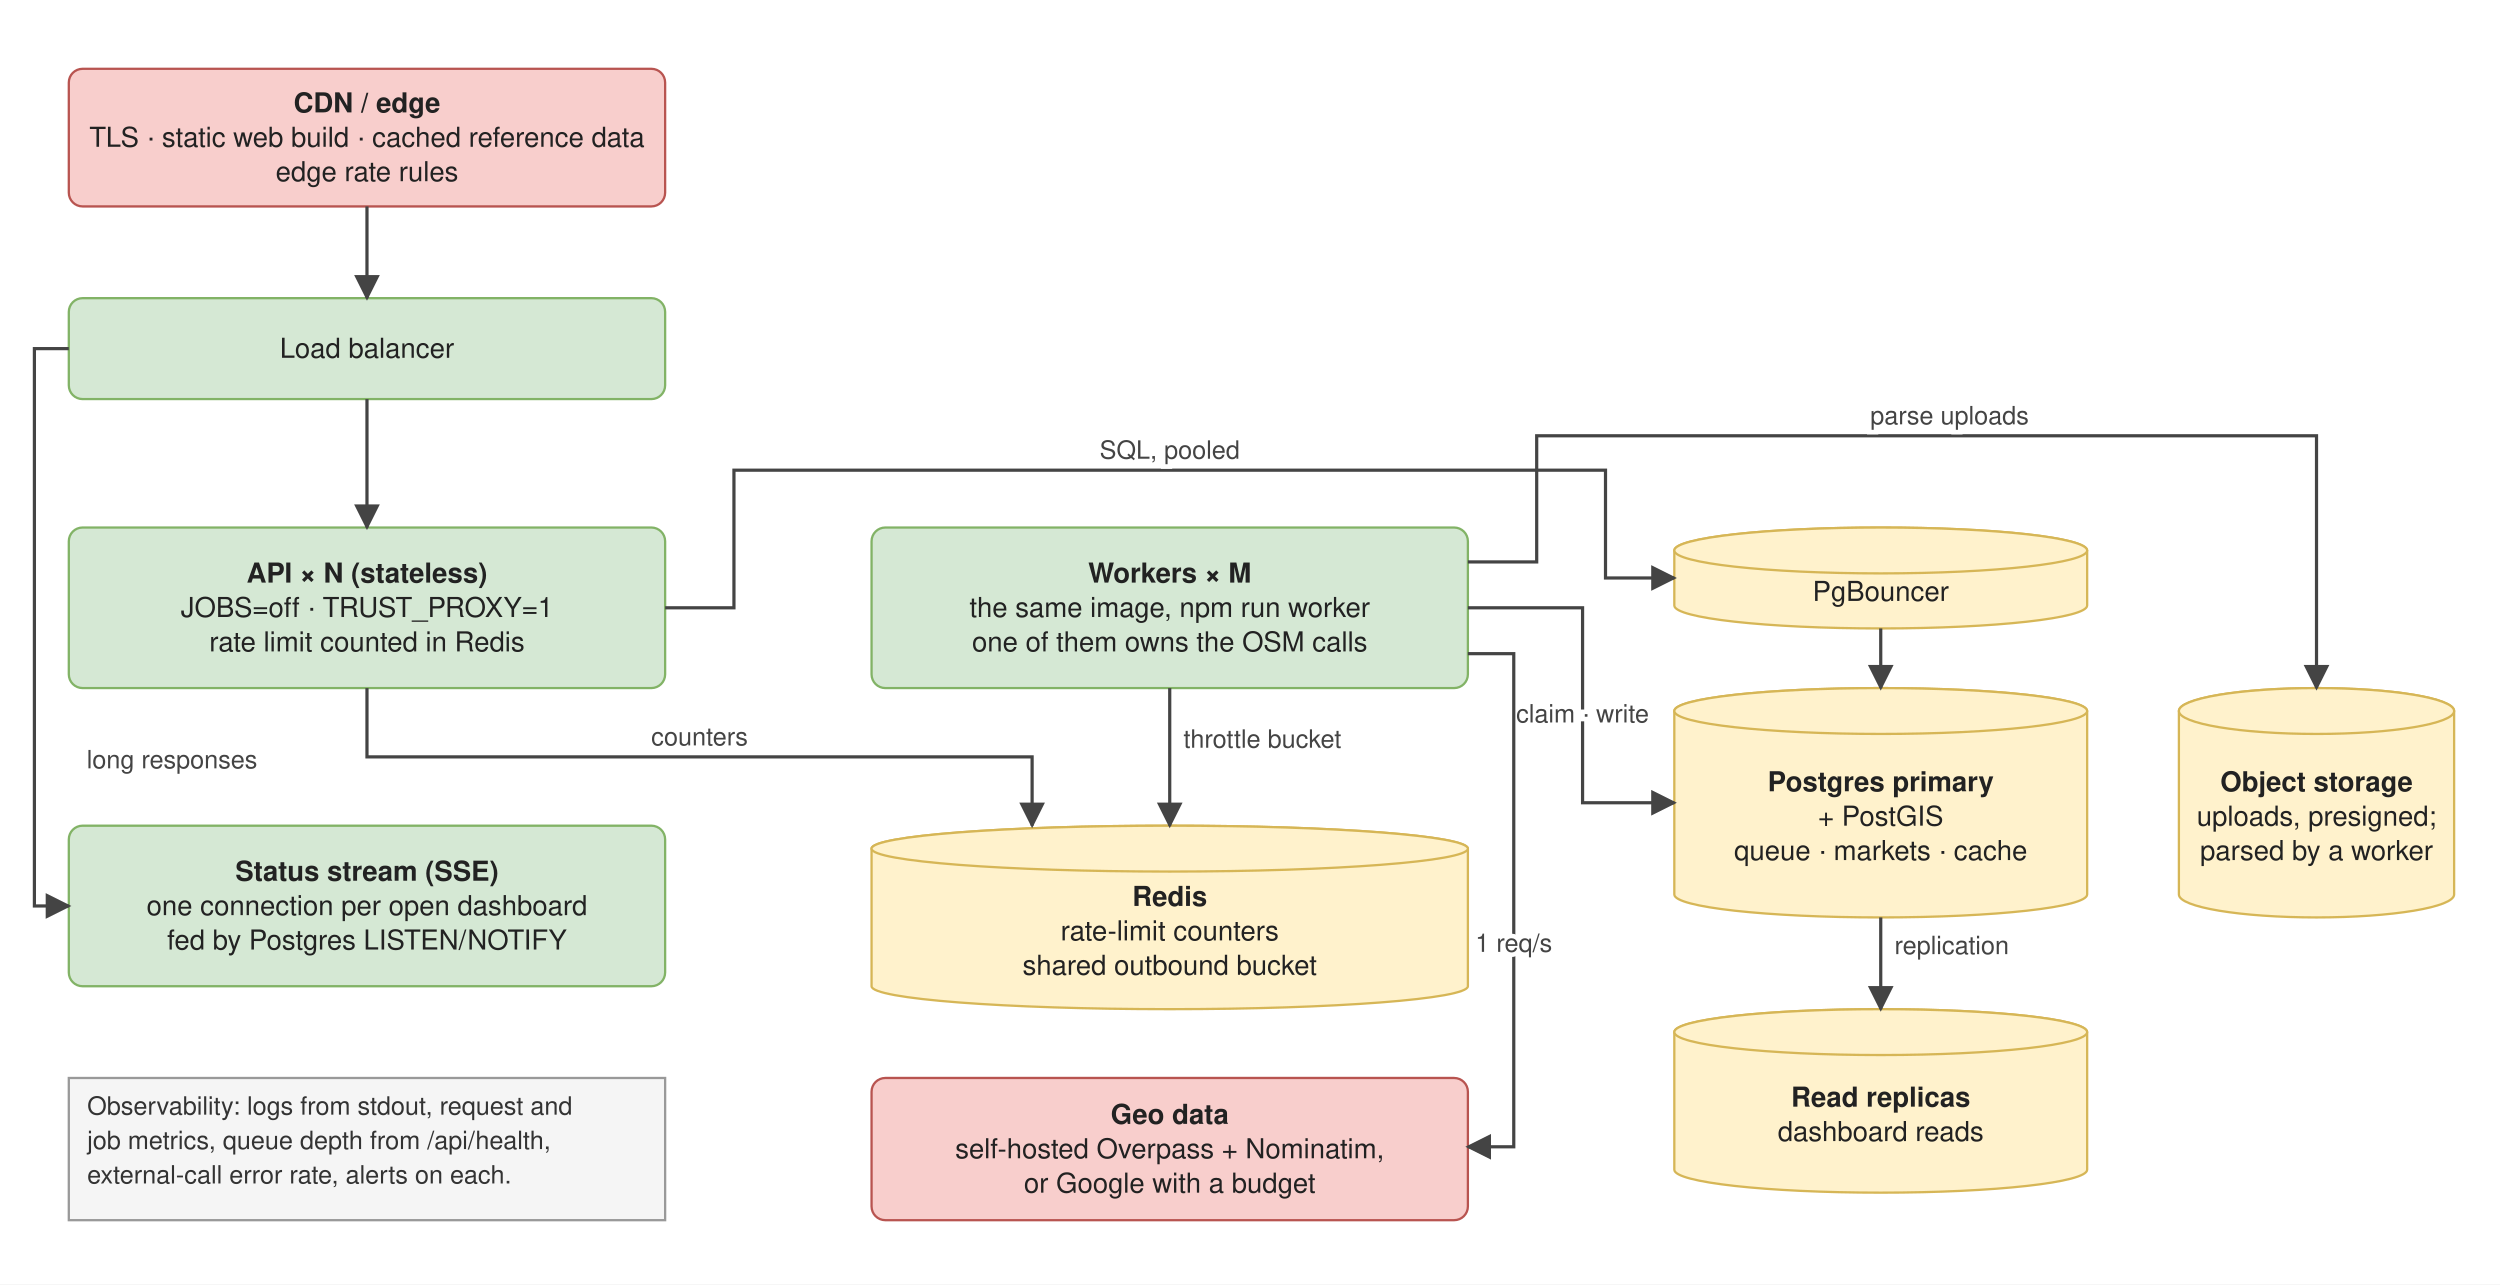
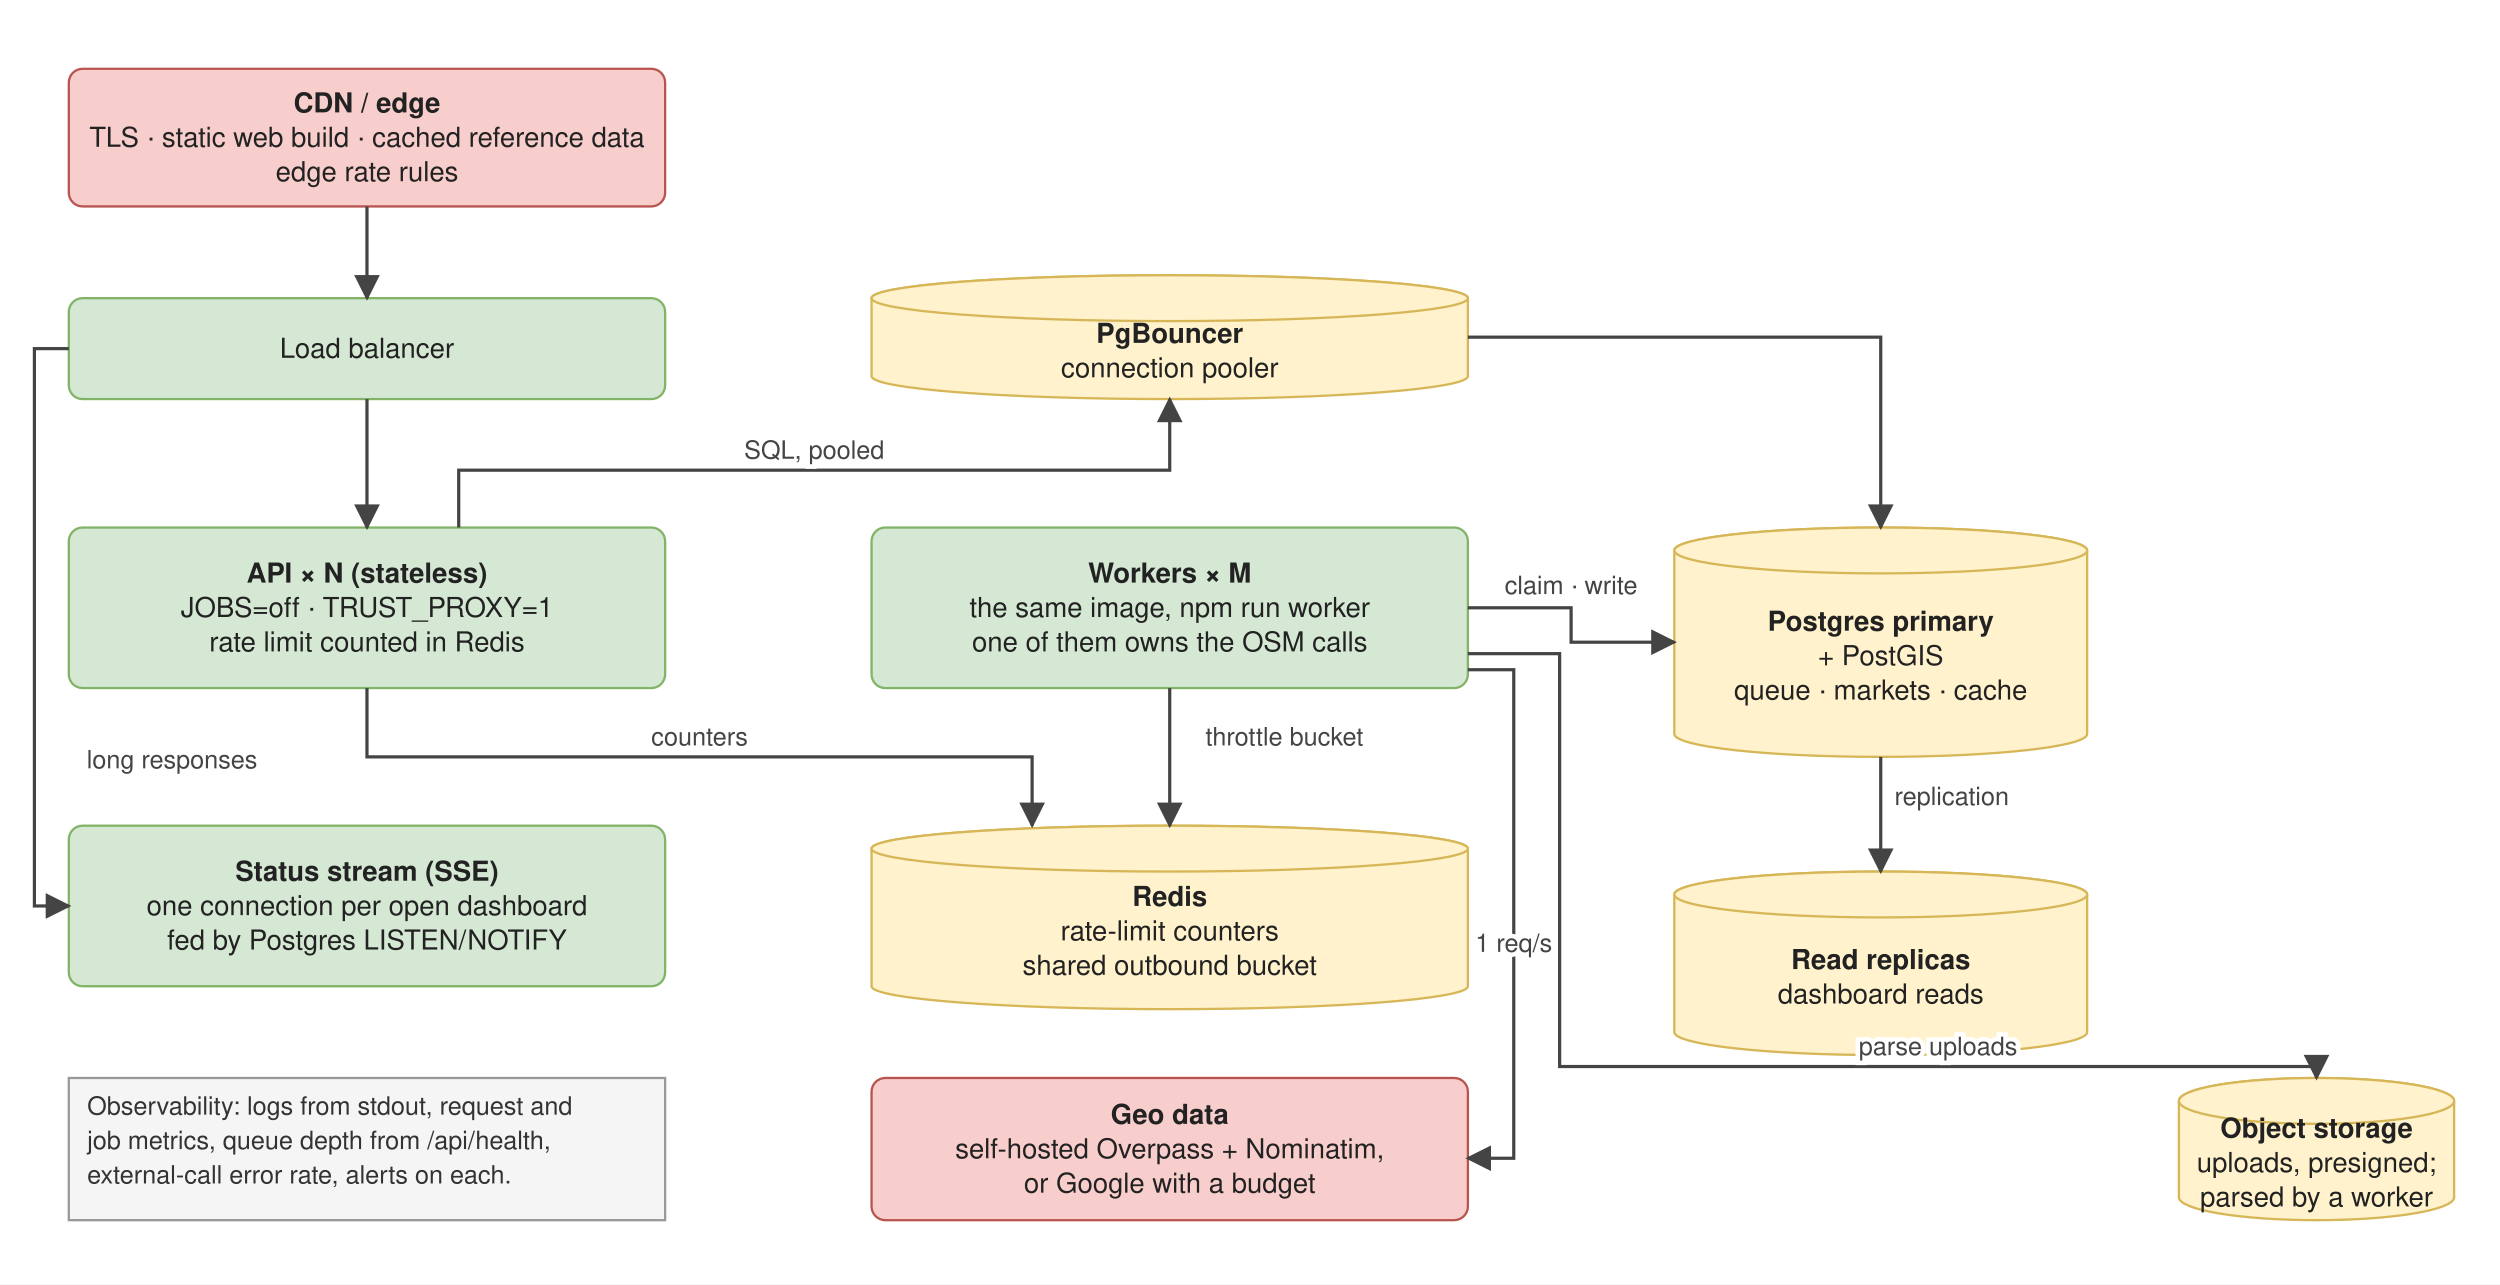
<svg xmlns="http://www.w3.org/2000/svg" width="1090" height="560" viewBox="0 0 1090 560" font-family="Helvetica, Arial, sans-serif" font-size="12">
  <defs>
    <marker id="arrow" viewBox="0 0 10 10" refX="9" refY="5" markerWidth="8" markerHeight="8" orient="auto-start-reverse">
      <path d="M0,0 L10,5 L0,10 z" fill="#444" />
    </marker>
  </defs>
  <rect width="1090" height="560" fill="#ffffff" />
  <rect x="30" y="30" width="260" height="60" rx="6" fill="#f8cecc" stroke="#b85450" />
  <text x="160.0" y="49.0" text-anchor="middle" font-size="12" font-weight="bold" fill="#222">CDN / edge</text>
  <text x="160.0" y="64.0" text-anchor="middle" font-size="12" font-weight="normal" fill="#222">TLS · static web build · cached reference data</text>
  <text x="160.0" y="79.0" text-anchor="middle" font-size="12" font-weight="normal" fill="#222">edge rate rules</text>
  <rect x="30" y="130" width="260" height="44" rx="6" fill="#d5e8d4" stroke="#82b366" />
  <text x="160.0" y="156.0" text-anchor="middle" font-size="12" font-weight="normal" fill="#222">Load balancer</text>
+   <path d="M380,130 a130.0,10 0 1,1 260,0 v34 a130.0,10 0 1,1 -260,0 z" fill="#fff2cc" stroke="#d6b656" />
+   <ellipse cx="510.0" cy="130" rx="130.0" ry="10" fill="#fff2cc" stroke="#d6b656" />
+   <text x="510.0" y="149.5" text-anchor="middle" font-size="12" font-weight="bold" fill="#222">PgBouncer</text>
+   <text x="510.0" y="164.5" text-anchor="middle" font-size="12" font-weight="normal" fill="#222">connection pooler</text>
  <rect x="30" y="230" width="260" height="70" rx="6" fill="#d5e8d4" stroke="#82b366" />
  <text x="160.0" y="254.0" text-anchor="middle" font-size="12" font-weight="bold" fill="#222">API × N (stateless)</text>
  <text x="160.0" y="269.0" text-anchor="middle" font-size="12" font-weight="normal" fill="#222">JOBS=off · TRUST_PROXY=1</text>
  <text x="160.0" y="284.0" text-anchor="middle" font-size="12" font-weight="normal" fill="#222">rate limit counted in Redis</text>
+   <rect x="380" y="230" width="260" height="70" rx="6" fill="#d5e8d4" stroke="#82b366" />
+   <text x="510.0" y="254.0" text-anchor="middle" font-size="12" font-weight="bold" fill="#222">Workers × M</text>
+   <text x="510.0" y="269.0" text-anchor="middle" font-size="12" font-weight="normal" fill="#222">the same image, npm run worker</text>
+   <text x="510.0" y="284.0" text-anchor="middle" font-size="12" font-weight="normal" fill="#222">one of them owns the OSM calls</text>
+   <path d="M730,240 a90.0,10 0 1,1 180,0 v80 a90.0,10 0 1,1 -180,0 z" fill="#fff2cc" stroke="#d6b656" />
+   <ellipse cx="820.0" cy="240" rx="90.0" ry="10" fill="#fff2cc" stroke="#d6b656" />
+   <text x="820.0" y="275.0" text-anchor="middle" font-size="12" font-weight="bold" fill="#222">Postgres primary</text>
+   <text x="820.0" y="290.0" text-anchor="middle" font-size="12" font-weight="normal" fill="#222">+ PostGIS</text>
+   <text x="820.0" y="305.0" text-anchor="middle" font-size="12" font-weight="normal" fill="#222">queue · markets · cache</text>
  <rect x="30" y="360" width="260" height="70" rx="6" fill="#d5e8d4" stroke="#82b366" />
  <text x="160.0" y="384.0" text-anchor="middle" font-size="12" font-weight="bold" fill="#222">Status stream (SSE)</text>
  <text x="160.0" y="399.0" text-anchor="middle" font-size="12" font-weight="normal" fill="#222">one connection per open dashboard</text>
  <text x="160.0" y="414.0" text-anchor="middle" font-size="12" font-weight="normal" fill="#222">fed by Postgres LISTEN/NOTIFY</text>
-   <rect x="30" y="470" width="260" height="62" rx="0" fill="#f5f5f5" stroke="#999999" />
-   <text x="38" y="486" font-size="11" fill="#333">Observability: logs from stdout, request and</text>
-   <text x="38" y="501" font-size="11" fill="#333">job metrics, queue depth from /api/health,</text>
-   <text x="38" y="516" font-size="11" fill="#333">external-call error rate, alerts on each.</text>
-   <rect x="380" y="230" width="260" height="70" rx="6" fill="#d5e8d4" stroke="#82b366" />
-   <text x="510.0" y="254.0" text-anchor="middle" font-size="12" font-weight="bold" fill="#222">Workers × M</text>
-   <text x="510.0" y="269.0" text-anchor="middle" font-size="12" font-weight="normal" fill="#222">the same image, npm run worker</text>
-   <text x="510.0" y="284.0" text-anchor="middle" font-size="12" font-weight="normal" fill="#222">one of them owns the OSM calls</text>
  <path d="M380,370 a130.0,10 0 1,1 260,0 v60 a130.0,10 0 1,1 -260,0 z" fill="#fff2cc" stroke="#d6b656" />
  <ellipse cx="510.0" cy="370" rx="130.0" ry="10" fill="#fff2cc" stroke="#d6b656" />
  <text x="510.0" y="395.0" text-anchor="middle" font-size="12" font-weight="bold" fill="#222">Redis</text>
  <text x="510.0" y="410.0" text-anchor="middle" font-size="12" font-weight="normal" fill="#222">rate-limit counters</text>
  <text x="510.0" y="425.0" text-anchor="middle" font-size="12" font-weight="normal" fill="#222">shared outbound bucket</text>
+   <path d="M730,390 a90.0,10 0 1,1 180,0 v60 a90.0,10 0 1,1 -180,0 z" fill="#fff2cc" stroke="#d6b656" />
+   <ellipse cx="820.0" cy="390" rx="90.0" ry="10" fill="#fff2cc" stroke="#d6b656" />
+   <text x="820.0" y="422.5" text-anchor="middle" font-size="12" font-weight="bold" fill="#222">Read replicas</text>
+   <text x="820.0" y="437.5" text-anchor="middle" font-size="12" font-weight="normal" fill="#222">dashboard reads</text>
+   <rect x="30" y="470" width="260" height="62" rx="0" fill="#f5f5f5" stroke="#999999" />
+   <text x="38" y="486" font-size="11" fill="#333">Observability: logs from stdout, request and</text>
+   <text x="38" y="501" font-size="11" fill="#333">job metrics, queue depth from /api/health,</text>
+   <text x="38" y="516" font-size="11" fill="#333">external-call error rate, alerts on each.</text>
  <rect x="380" y="470" width="260" height="62" rx="6" fill="#f8cecc" stroke="#b85450" />
  <text x="510.0" y="490.0" text-anchor="middle" font-size="12" font-weight="bold" fill="#222">Geo data</text>
  <text x="510.0" y="505.0" text-anchor="middle" font-size="12" font-weight="normal" fill="#222">self-hosted Overpass + Nominatim,</text>
  <text x="510.0" y="520.0" text-anchor="middle" font-size="12" font-weight="normal" fill="#222">or Google with a budget</text>
-   <path d="M730,240 a90.0,10 0 1,1 180,0 v24 a90.0,10 0 1,1 -180,0 z" fill="#fff2cc" stroke="#d6b656" />
-   <ellipse cx="820.0" cy="240" rx="90.0" ry="10" fill="#fff2cc" stroke="#d6b656" />
-   <text x="820.0" y="262.0" text-anchor="middle" font-size="12" font-weight="normal" fill="#222">PgBouncer</text>
-   <path d="M730,310 a90.0,10 0 1,1 180,0 v80 a90.0,10 0 1,1 -180,0 z" fill="#fff2cc" stroke="#d6b656" />
-   <ellipse cx="820.0" cy="310" rx="90.0" ry="10" fill="#fff2cc" stroke="#d6b656" />
-   <text x="820.0" y="345.0" text-anchor="middle" font-size="12" font-weight="bold" fill="#222">Postgres primary</text>
-   <text x="820.0" y="360.0" text-anchor="middle" font-size="12" font-weight="normal" fill="#222">+ PostGIS</text>
-   <text x="820.0" y="375.0" text-anchor="middle" font-size="12" font-weight="normal" fill="#222">queue · markets · cache</text>
-   <path d="M730,450 a90.0,10 0 1,1 180,0 v60 a90.0,10 0 1,1 -180,0 z" fill="#fff2cc" stroke="#d6b656" />
-   <ellipse cx="820.0" cy="450" rx="90.0" ry="10" fill="#fff2cc" stroke="#d6b656" />
-   <text x="820.0" y="482.5" text-anchor="middle" font-size="12" font-weight="bold" fill="#222">Read replicas</text>
-   <text x="820.0" y="497.5" text-anchor="middle" font-size="12" font-weight="normal" fill="#222">dashboard reads</text>
-   <path d="M950,310 a60.0,10 0 1,1 120,0 v80 a60.0,10 0 1,1 -120,0 z" fill="#fff2cc" stroke="#d6b656" />
-   <ellipse cx="1010.0" cy="310" rx="60.0" ry="10" fill="#fff2cc" stroke="#d6b656" />
-   <text x="1010.0" y="345.0" text-anchor="middle" font-size="12" font-weight="bold" fill="#222">Object storage</text>
-   <text x="1010.0" y="360.0" text-anchor="middle" font-size="12" font-weight="normal" fill="#222">uploads, presigned;</text>
-   <text x="1010.0" y="375.0" text-anchor="middle" font-size="12" font-weight="normal" fill="#222">parsed by a worker</text>
+   <path d="M950,480 a60.0,10 0 1,1 120,0 v42 a60.0,10 0 1,1 -120,0 z" fill="#fff2cc" stroke="#d6b656" />
+   <ellipse cx="1010.0" cy="480" rx="60.0" ry="10" fill="#fff2cc" stroke="#d6b656" />
+   <text x="1010.0" y="496.0" text-anchor="middle" font-size="12" font-weight="bold" fill="#222">Object storage</text>
+   <text x="1010.0" y="511.0" text-anchor="middle" font-size="12" font-weight="normal" fill="#222">uploads, presigned;</text>
+   <text x="1010.0" y="526.0" text-anchor="middle" font-size="12" font-weight="normal" fill="#222">parsed by a worker</text>
  <path d="M160.0,90 V110.0 H160.0 V130" fill="none" stroke="#444" stroke-width="1.4" marker-end="url(#arrow)" />
  <path d="M160.0,174 V202.0 H160.0 V230" fill="none" stroke="#444" stroke-width="1.4" marker-end="url(#arrow)" />
  <path d="M30,152 L15,152 L15,395 L30,395" fill="none" stroke="#444" stroke-width="1.4" marker-end="url(#arrow)" />
  <text x="75" y="335" text-anchor="middle" font-size="11" fill="#444" stroke="#fff" stroke-width="4" paint-order="stroke">long responses</text>
-   <path d="M290,265 L320,265 L320,205 L700,205 L700,252 L730,252" fill="none" stroke="#444" stroke-width="1.4" marker-end="url(#arrow)" />
-   <text x="510" y="200" text-anchor="middle" font-size="11" fill="#444" stroke="#fff" stroke-width="4" paint-order="stroke">SQL, pooled</text>
-   <path d="M820.0,274 V287.0 H820.0 V300" fill="none" stroke="#444" stroke-width="1.4" marker-end="url(#arrow)" />
+   <path d="M200,230 L200,205 L510,205 L510,174" fill="none" stroke="#444" stroke-width="1.4" marker-end="url(#arrow)" />
+   <text x="355" y="200" text-anchor="middle" font-size="11" fill="#444" stroke="#fff" stroke-width="4" paint-order="stroke">SQL, pooled</text>
+   <path d="M640,147 L820,147 L820,230" fill="none" stroke="#444" stroke-width="1.4" marker-end="url(#arrow)" />
  <path d="M160,300 L160,330 L450,330 L450,360" fill="none" stroke="#444" stroke-width="1.4" marker-end="url(#arrow)" />
  <text x="305" y="325" text-anchor="middle" font-size="11" fill="#444" stroke="#fff" stroke-width="4" paint-order="stroke">counters</text>
-   <path d="M510.0,300 V330.0 H510.0 V360" fill="none" stroke="#444" stroke-width="1.4" marker-end="url(#arrow)" />
-   <text x="516.0" y="326.0" text-anchor="start" font-size="11" fill="#444" stroke="#fff" stroke-width="4" paint-order="stroke">throttle bucket</text>
-   <path d="M640,265 L690,265 L690,350 L730,350" fill="none" stroke="#444" stroke-width="1.4" marker-end="url(#arrow)" />
-   <text x="690" y="315" text-anchor="middle" font-size="11" fill="#444" stroke="#fff" stroke-width="4" paint-order="stroke">claim · write</text>
-   <path d="M640,285 L660,285 L660,500 L640,500" fill="none" stroke="#444" stroke-width="1.4" marker-end="url(#arrow)" />
+   <path d="M510,300 L510,330 L510,360" fill="none" stroke="#444" stroke-width="1.4" marker-end="url(#arrow)" />
+   <text x="560" y="325" text-anchor="middle" font-size="11" fill="#444" stroke="#fff" stroke-width="4" paint-order="stroke">throttle bucket</text>
+   <path d="M640,265.0 H685.0 V280.0 H730" fill="none" stroke="#444" stroke-width="1.4" marker-end="url(#arrow)" />
+   <text x="685.0" y="259.0" text-anchor="middle" font-size="11" fill="#444" stroke="#fff" stroke-width="4" paint-order="stroke">claim · write</text>
+   <path d="M640,292 L660,292 L660,505 L640,505" fill="none" stroke="#444" stroke-width="1.4" marker-end="url(#arrow)" />
  <text x="660" y="415" text-anchor="middle" font-size="11" fill="#444" stroke="#fff" stroke-width="4" paint-order="stroke">1 req/s</text>
-   <path d="M640,245 L670,245 L670,190 L1010,190 L1010,300" fill="none" stroke="#444" stroke-width="1.4" marker-end="url(#arrow)" />
-   <text x="850" y="185" text-anchor="middle" font-size="11" fill="#444" stroke="#fff" stroke-width="4" paint-order="stroke">parse uploads</text>
-   <path d="M820.0,400 V420.0 H820.0 V440" fill="none" stroke="#444" stroke-width="1.4" marker-end="url(#arrow)" />
-   <text x="826.0" y="416.0" text-anchor="start" font-size="11" fill="#444" stroke="#fff" stroke-width="4" paint-order="stroke">replication</text>
+   <path d="M640,285 L680,285 L680,465 L1010,465 L1010,470" fill="none" stroke="#444" stroke-width="1.4" marker-end="url(#arrow)" />
+   <text x="845" y="460" text-anchor="middle" font-size="11" fill="#444" stroke="#fff" stroke-width="4" paint-order="stroke">parse uploads</text>
+   <path d="M820.0,330 V355.0 H820.0 V380" fill="none" stroke="#444" stroke-width="1.4" marker-end="url(#arrow)" />
+   <text x="826.0" y="351.0" text-anchor="start" font-size="11" fill="#444" stroke="#fff" stroke-width="4" paint-order="stroke">replication</text>
</svg>
